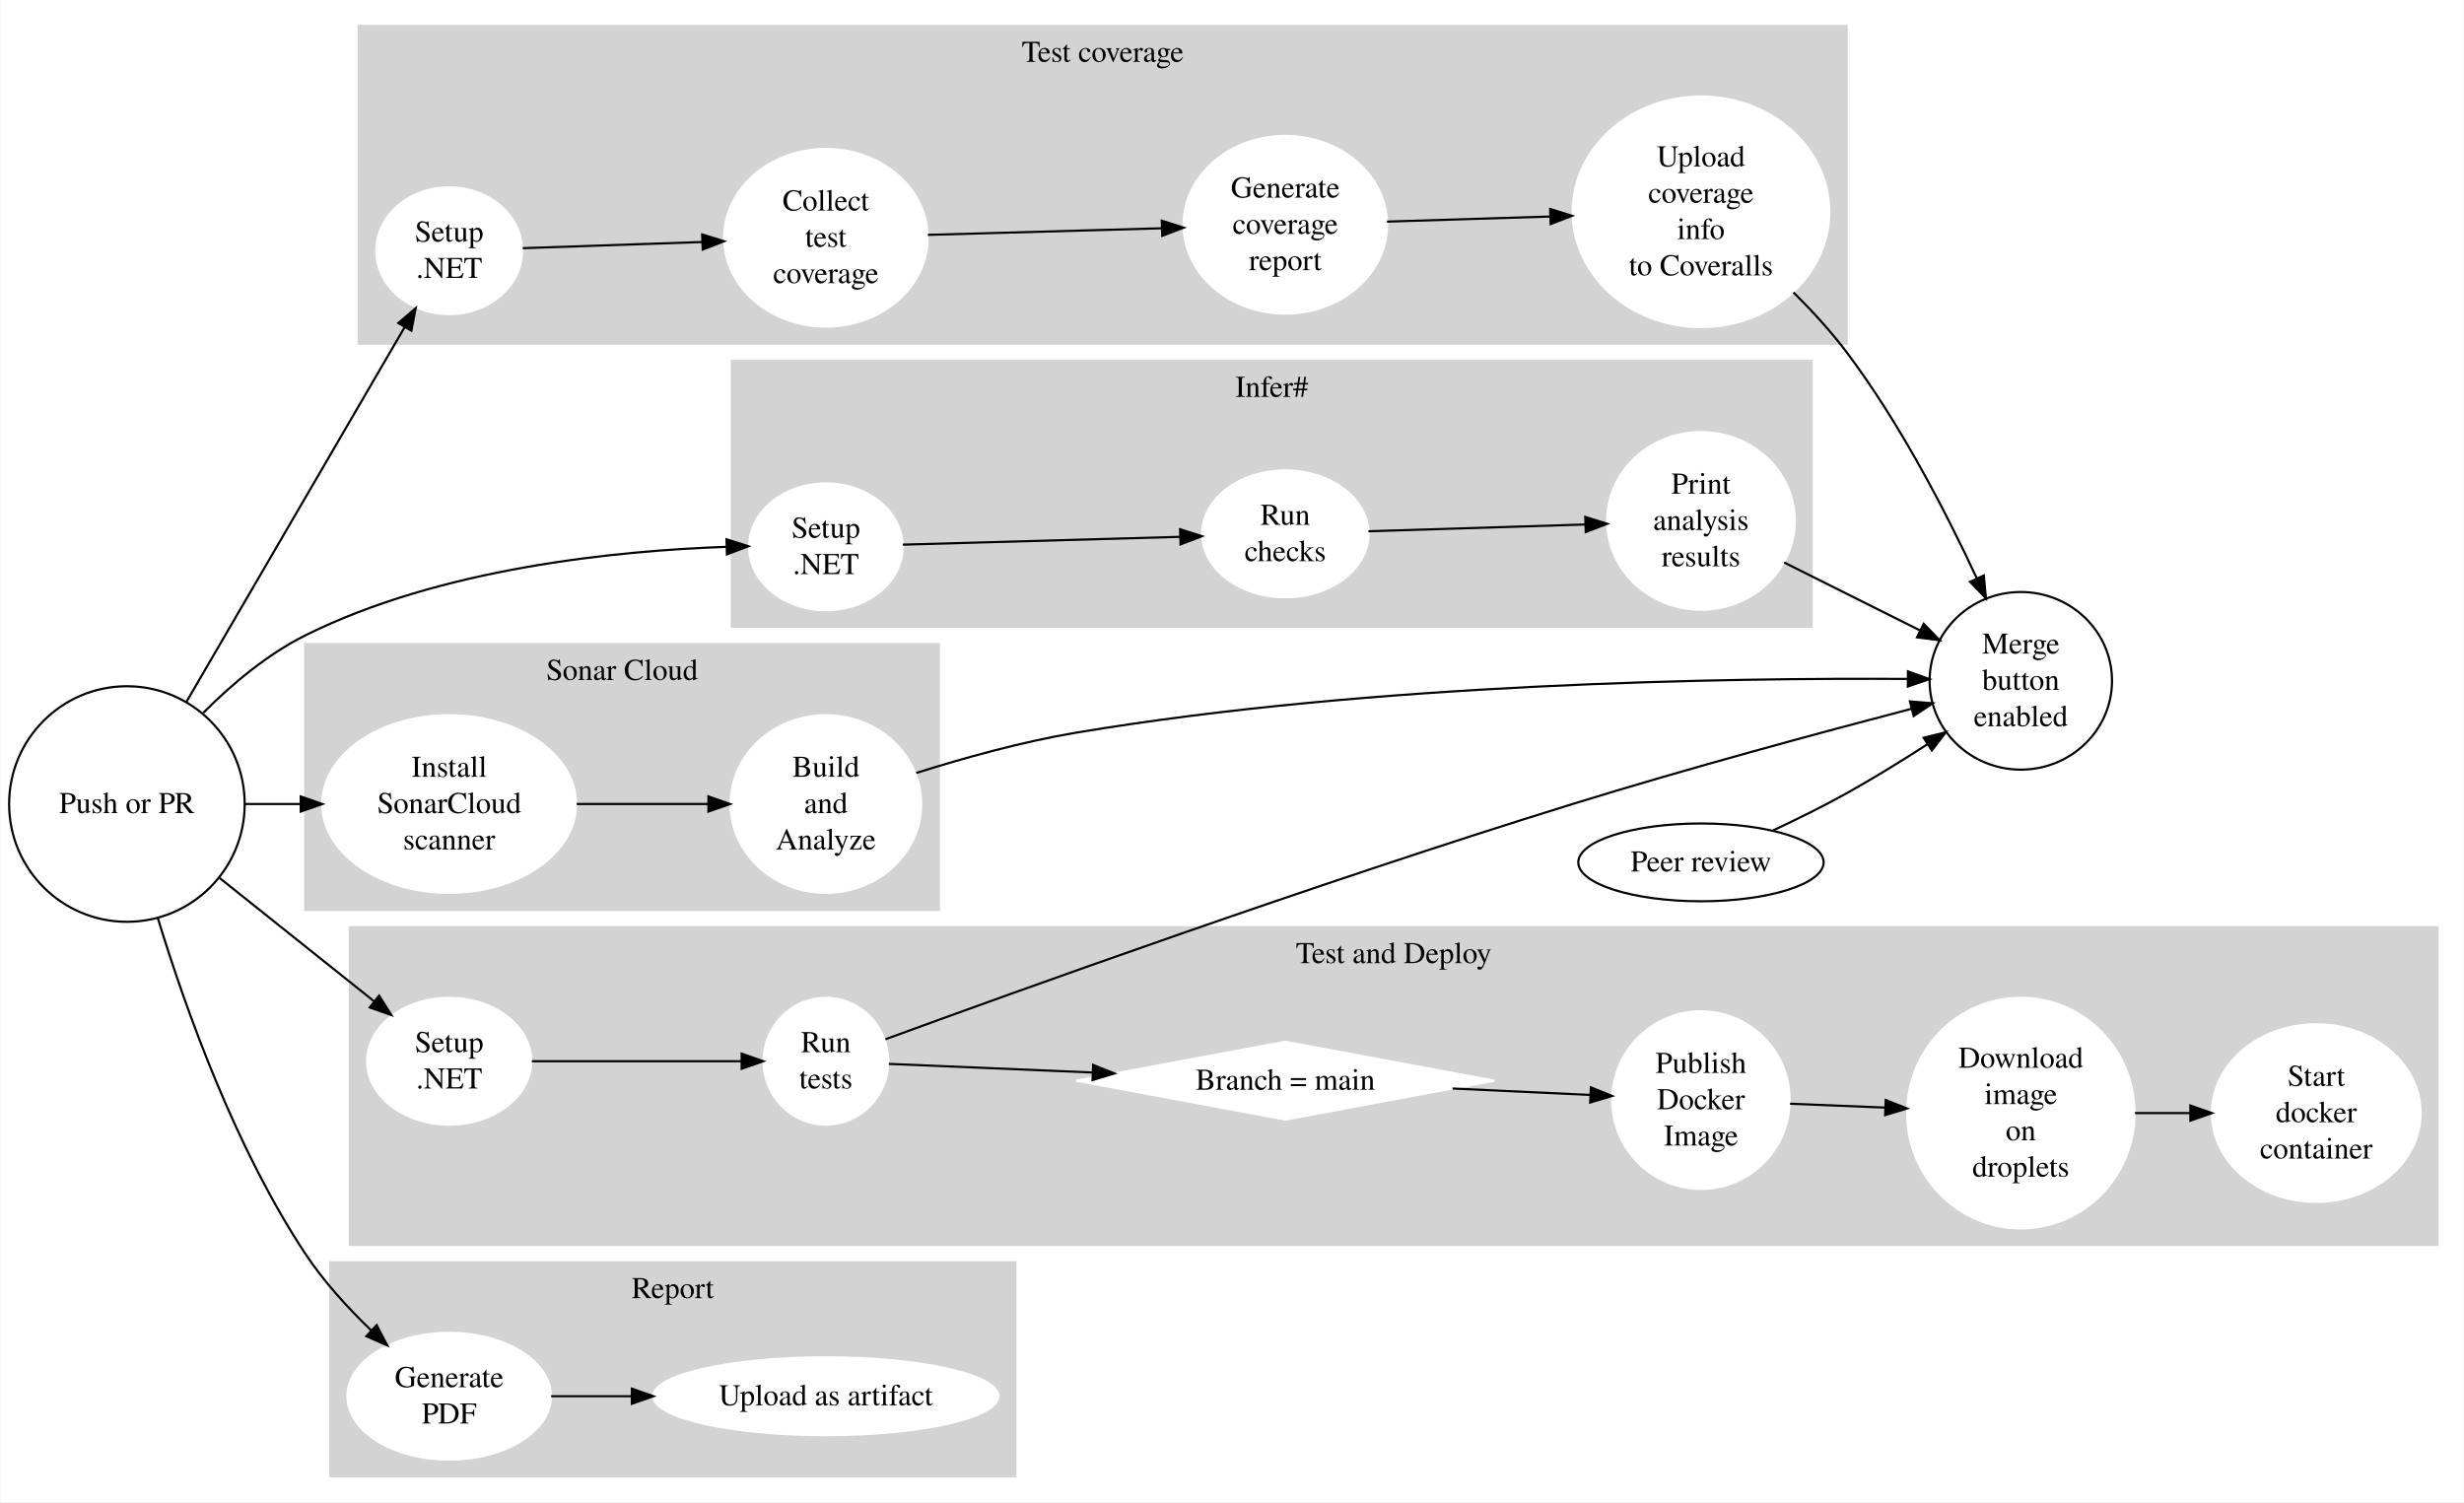
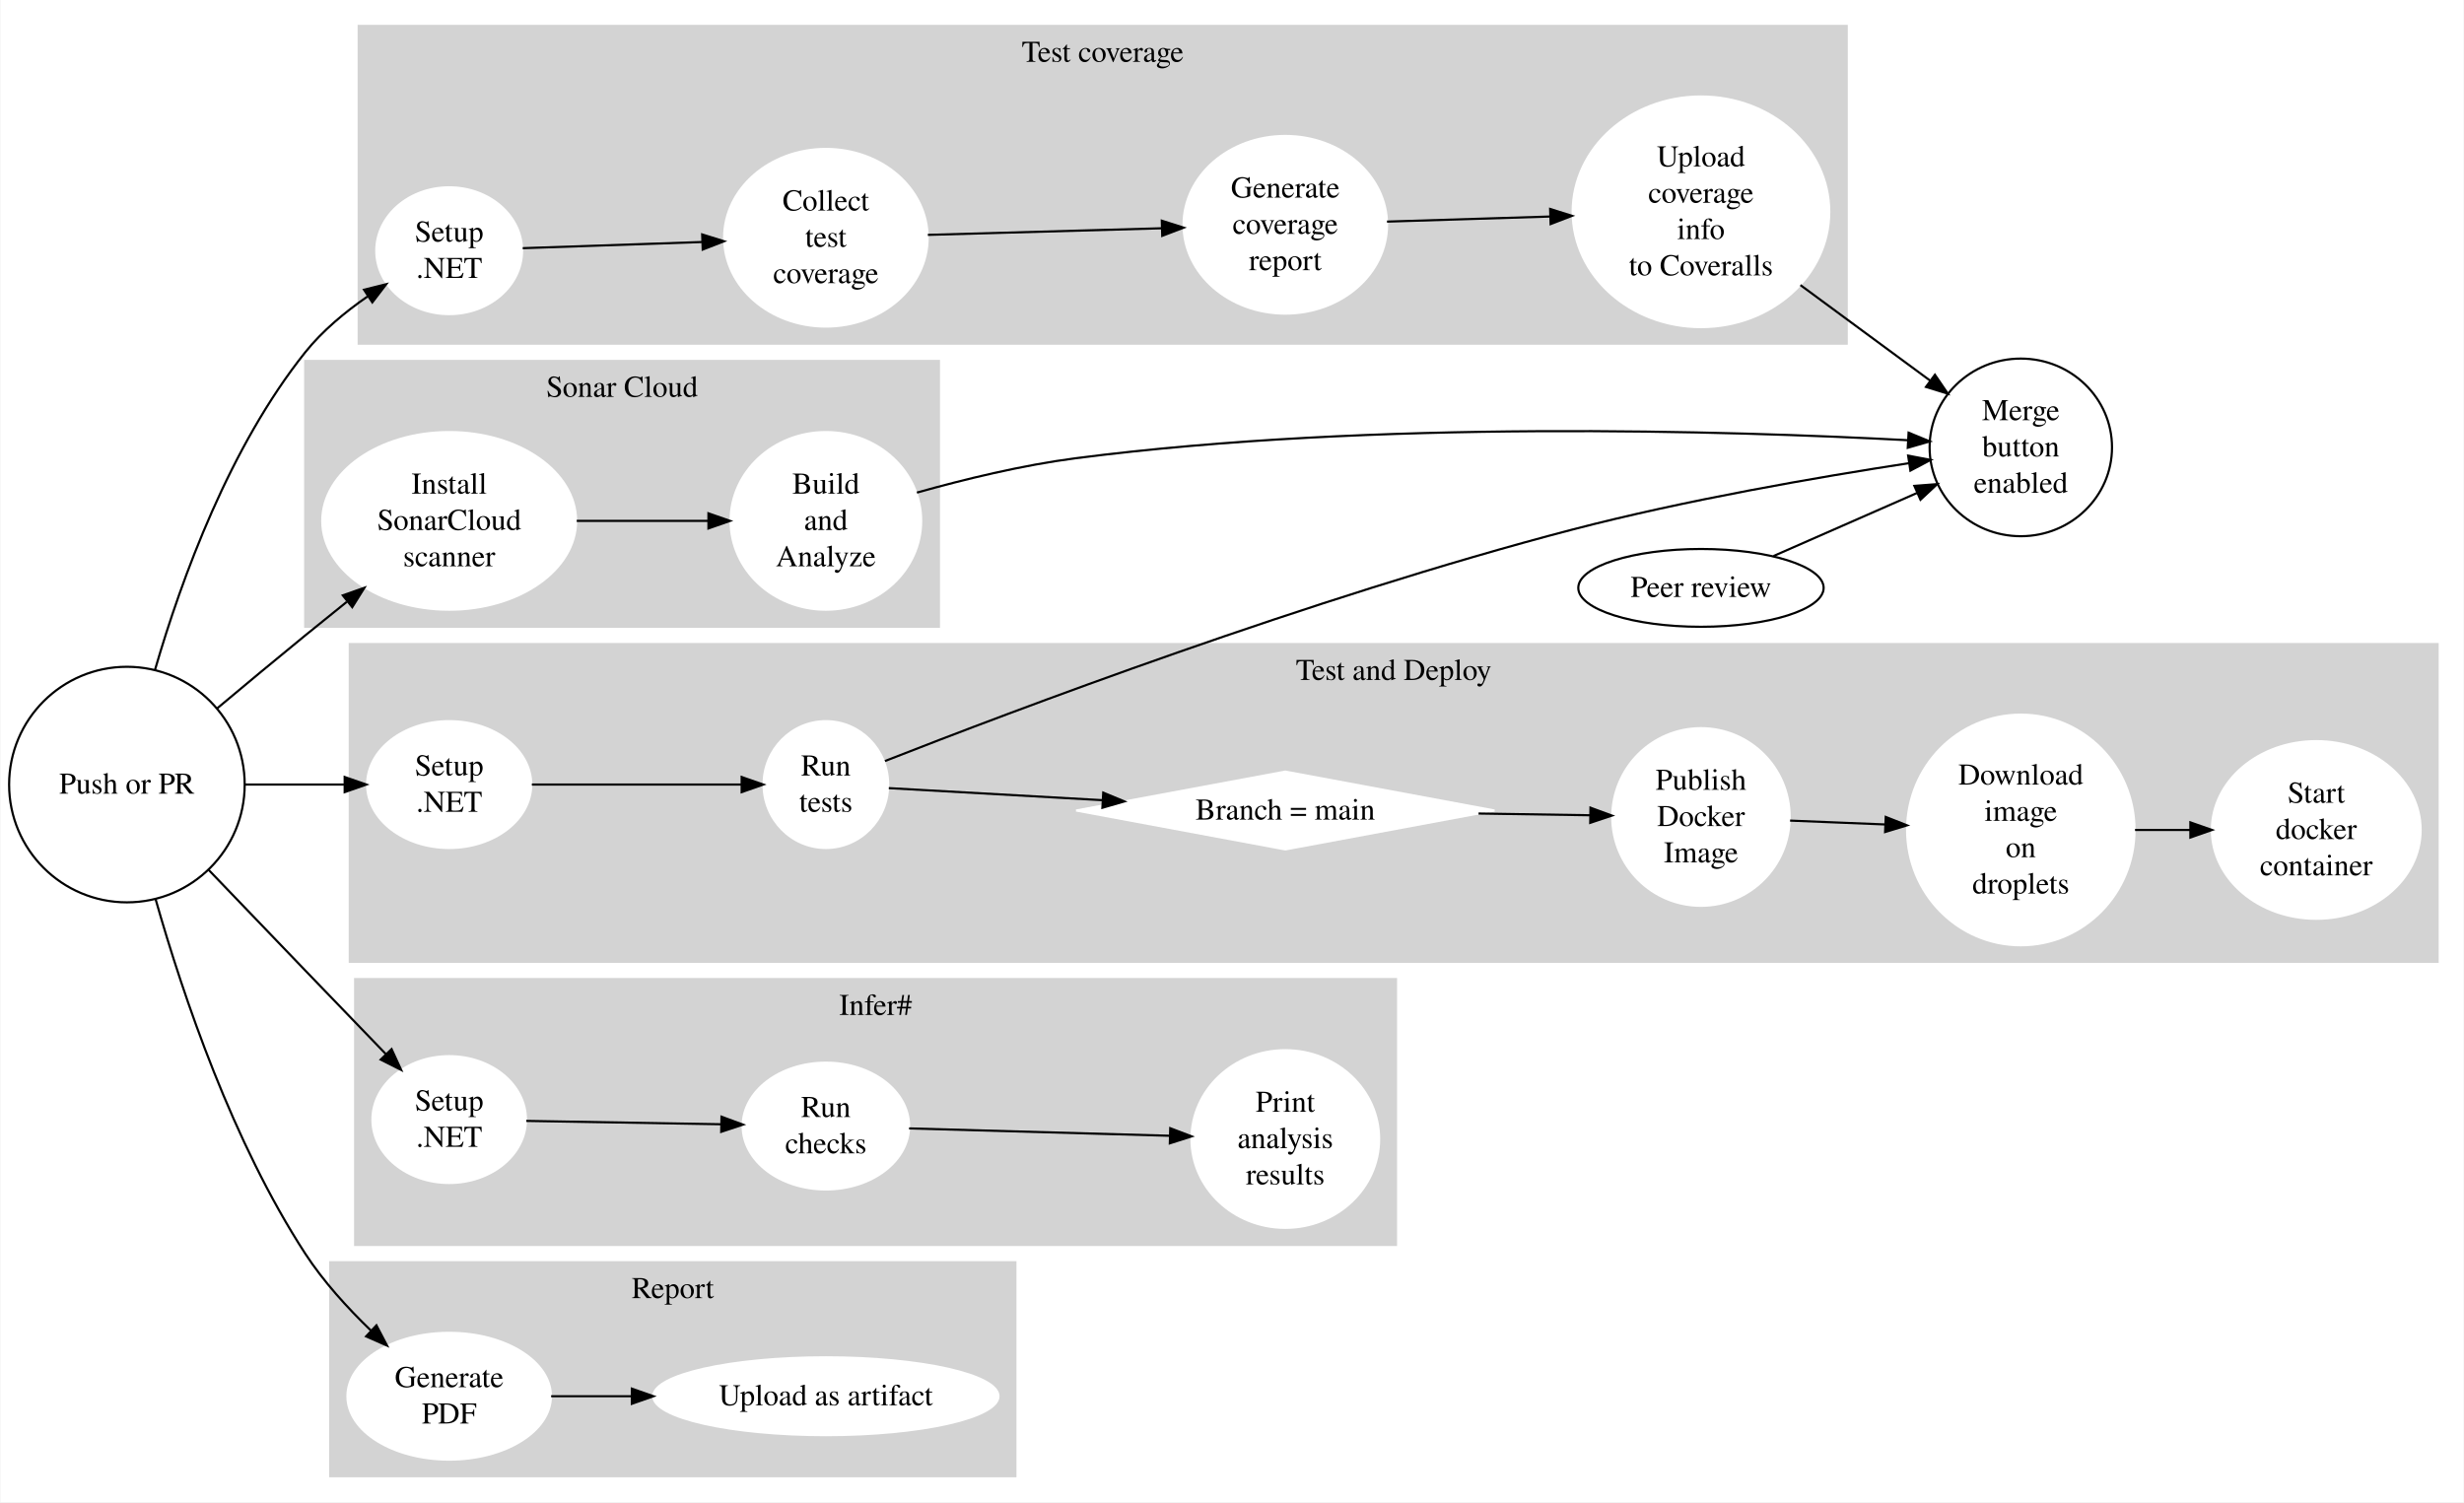
<svg xmlns="http://www.w3.org/2000/svg" width="1140pt" height="695pt" viewBox="0.00 0.00 1139.57 695.00">
  <g id="graph0" class="graph" transform="scale(1 1) rotate(0) translate(4 691)">
    <polygon fill="#ffffff" stroke="transparent" points="-4,4 -4,-691 1135.574,-691 1135.574,4 -4,4" />
    <g id="clust1" class="cluster">
      <polygon fill="#d3d3d3" stroke="#d3d3d3" points="161.742,-532 161.742,-679 850.184,-679 850.184,-532 161.742,-532" />
      <text text-anchor="middle" x="505.963" y="-662.4" font-family="Times,serif" font-size="14.00" fill="#000000">Test coverage</text>
    </g>
    <g id="clust2" class="cluster">
-       <polygon fill="#d3d3d3" stroke="#d3d3d3" points="334.382,-401 334.382,-524 833.961,-524 833.961,-401 334.382,-401" />
-       <text text-anchor="middle" x="584.172" y="-507.4" font-family="Times,serif" font-size="14.00" fill="#000000">Infer#</text>
+       <polygon fill="#d3d3d3" stroke="#d3d3d3" points="160.099,-115 160.099,-238 641.65,-238 641.65,-115 160.099,-115" />
+       <text text-anchor="middle" x="400.874" y="-221.4" font-family="Times,serif" font-size="14.00" fill="#000000">Infer#</text>
    </g>
    <g id="clust3" class="cluster">
-       <polygon fill="#d3d3d3" stroke="#d3d3d3" points="136.995,-270 136.995,-393 430.181,-393 430.181,-270 136.995,-270" />
-       <text text-anchor="middle" x="283.588" y="-376.4" font-family="Times,serif" font-size="14.00" fill="#000000">Sonar Cloud</text>
+       <polygon fill="#d3d3d3" stroke="#d3d3d3" points="136.995,-401 136.995,-524 430.181,-524 430.181,-401 136.995,-401" />
+       <text text-anchor="middle" x="283.588" y="-507.4" font-family="Times,serif" font-size="14.00" fill="#000000">Sonar Cloud</text>
    </g>
    <g id="clust4" class="cluster">
-       <polygon fill="#d3d3d3" stroke="#d3d3d3" points="157.624,-115 157.624,-262 1123.574,-262 1123.574,-115 157.624,-115" />
-       <text text-anchor="middle" x="640.599" y="-245.4" font-family="Times,serif" font-size="14.00" fill="#000000">Test and Deploy</text>
+       <polygon fill="#d3d3d3" stroke="#d3d3d3" points="157.624,-246 157.624,-393 1123.574,-393 1123.574,-246 157.624,-246" />
+       <text text-anchor="middle" x="640.599" y="-376.4" font-family="Times,serif" font-size="14.00" fill="#000000">Test and Deploy</text>
    </g>
    <g id="clust5" class="cluster">
      <polygon fill="#d3d3d3" stroke="#d3d3d3" points="148.57,-8 148.57,-107 465.563,-107 465.563,-8 148.57,-8" />
      <text text-anchor="middle" x="307.066" y="-90.4" font-family="Times,serif" font-size="14.00" fill="#000000">Report</text>
    </g>
    <g id="node1" class="node">
      <ellipse fill="#ffffff" stroke="#ffffff" cx="203.604" cy="-575" rx="33.724" ry="29.331" />
      <text text-anchor="middle" x="203.604" y="-579.2" font-family="Times,serif" font-size="14.00" fill="#000000">Setup</text>
      <text text-anchor="middle" x="203.604" y="-562.4" font-family="Times,serif" font-size="14.00" fill="#000000">.NET</text>
    </g>
    <g id="node2" class="node">
      <ellipse fill="#ffffff" stroke="#ffffff" cx="377.887" cy="-581" rx="47.072" ry="41.091" />
      <text text-anchor="middle" x="377.887" y="-593.6" font-family="Times,serif" font-size="14.00" fill="#000000">Collect</text>
      <text text-anchor="middle" x="377.887" y="-576.8" font-family="Times,serif" font-size="14.00" fill="#000000">test</text>
      <text text-anchor="middle" x="377.887" y="-560" font-family="Times,serif" font-size="14.00" fill="#000000">coverage</text>
    </g>
    <g id="edge1" class="edge">
      <path fill="none" stroke="#000000" d="M237.621,-576.171C261.162,-576.981 293.068,-578.08 320.502,-579.024" />
      <polygon fill="#000000" stroke="#000000" points="320.656,-582.532 330.77,-579.378 320.897,-575.536 320.656,-582.532" />
    </g>
    <g id="node3" class="node">
      <ellipse fill="#ffffff" stroke="#ffffff" cx="590.446" cy="-587" rx="47.072" ry="41.091" />
      <text text-anchor="middle" x="590.446" y="-599.6" font-family="Times,serif" font-size="14.00" fill="#000000">Generate</text>
      <text text-anchor="middle" x="590.446" y="-582.8" font-family="Times,serif" font-size="14.00" fill="#000000">coverage</text>
      <text text-anchor="middle" x="590.446" y="-566" font-family="Times,serif" font-size="14.00" fill="#000000">report</text>
    </g>
    <g id="edge2" class="edge">
      <path fill="none" stroke="#000000" d="M425.061,-582.332C456.983,-583.233 499.337,-584.428 533.192,-585.384" />
      <polygon fill="#000000" stroke="#000000" points="533.309,-588.889 543.404,-585.672 533.507,-581.891 533.309,-588.889" />
    </g>
    <g id="node4" class="node">
      <ellipse fill="#ffffff" stroke="#ffffff" cx="782.757" cy="-593" rx="59.355" ry="53.349" />
      <text text-anchor="middle" x="782.757" y="-614" font-family="Times,serif" font-size="14.00" fill="#000000">Upload</text>
      <text text-anchor="middle" x="782.757" y="-597.2" font-family="Times,serif" font-size="14.00" fill="#000000">coverage</text>
      <text text-anchor="middle" x="782.757" y="-580.4" font-family="Times,serif" font-size="14.00" fill="#000000">info</text>
      <text text-anchor="middle" x="782.757" y="-563.6" font-family="Times,serif" font-size="14.00" fill="#000000">to Coveralls</text>
    </g>
    <g id="edge3" class="edge">
      <path fill="none" stroke="#000000" d="M637.49,-588.468C660.164,-589.175 687.818,-590.038 712.89,-590.82" />
      <polygon fill="#000000" stroke="#000000" points="712.981,-594.325 723.086,-591.138 713.2,-587.328 712.981,-594.325" />
    </g>
    <g id="node18" class="node">
-       <ellipse fill="none" stroke="#000000" cx="930.735" cy="-376" rx="42.195" ry="41.091" />
-       <text text-anchor="middle" x="930.735" y="-388.6" font-family="Times,serif" font-size="14.00" fill="#000000">Merge</text>
-       <text text-anchor="middle" x="930.735" y="-371.8" font-family="Times,serif" font-size="14.00" fill="#000000">button</text>
-       <text text-anchor="middle" x="930.735" y="-355" font-family="Times,serif" font-size="14.00" fill="#000000">enabled</text>
+       <ellipse fill="none" stroke="#000000" cx="930.735" cy="-484" rx="42.195" ry="41.091" />
+       <text text-anchor="middle" x="930.735" y="-496.6" font-family="Times,serif" font-size="14.00" fill="#000000">Merge</text>
+       <text text-anchor="middle" x="930.735" y="-479.8" font-family="Times,serif" font-size="14.00" fill="#000000">button</text>
+       <text text-anchor="middle" x="930.735" y="-463" font-family="Times,serif" font-size="14.00" fill="#000000">enabled</text>
    </g>
    <g id="edge14" class="edge">
-       <path fill="none" stroke="#000000" d="M825.563,-555.727C834.257,-547.097 842.945,-537.611 850.184,-528 874.608,-495.571 895.807,-454.723 910.318,-423.541" />
-       <polygon fill="#000000" stroke="#000000" points="913.617,-424.743 914.603,-414.194 907.254,-421.825 913.617,-424.743" />
+       <path fill="none" stroke="#000000" d="M828.767,-559.109C847.982,-544.955 870.15,-528.626 888.899,-514.816" />
+       <polygon fill="#000000" stroke="#000000" points="891.001,-517.615 896.977,-508.866 886.85,-511.979 891.001,-517.615" />
    </g>
    <g id="node5" class="node">
-       <ellipse fill="#ffffff" stroke="#ffffff" cx="377.887" cy="-438" rx="35.51" ry="29.331" />
-       <text text-anchor="middle" x="377.887" y="-442.2" font-family="Times,serif" font-size="14.00" fill="#000000">Setup</text>
-       <text text-anchor="middle" x="377.887" y="-425.4" font-family="Times,serif" font-size="14.00" fill="#000000">.NET </text>
+       <ellipse fill="#ffffff" stroke="#ffffff" cx="203.604" cy="-173" rx="35.51" ry="29.331" />
+       <text text-anchor="middle" x="203.604" y="-177.2" font-family="Times,serif" font-size="14.00" fill="#000000">Setup</text>
+       <text text-anchor="middle" x="203.604" y="-160.4" font-family="Times,serif" font-size="14.00" fill="#000000">.NET </text>
    </g>
    <g id="node6" class="node">
-       <ellipse fill="#ffffff" stroke="#ffffff" cx="590.446" cy="-444" rx="38.494" ry="29.331" />
-       <text text-anchor="middle" x="590.446" y="-448.2" font-family="Times,serif" font-size="14.00" fill="#000000">Run</text>
-       <text text-anchor="middle" x="590.446" y="-431.4" font-family="Times,serif" font-size="14.00" fill="#000000">checks</text>
+       <ellipse fill="#ffffff" stroke="#ffffff" cx="377.887" cy="-170" rx="38.494" ry="29.331" />
+       <text text-anchor="middle" x="377.887" y="-174.2" font-family="Times,serif" font-size="14.00" fill="#000000">Run</text>
+       <text text-anchor="middle" x="377.887" y="-157.4" font-family="Times,serif" font-size="14.00" fill="#000000">checks</text>
    </g>
    <g id="edge4" class="edge">
-       <path fill="none" stroke="#000000" d="M413.465,-439.004C448.615,-439.997 502.65,-441.522 541.767,-442.626" />
-       <polygon fill="#000000" stroke="#000000" points="541.778,-446.127 551.872,-442.911 541.975,-439.13 541.778,-446.127" />
+       <path fill="none" stroke="#000000" d="M239.293,-172.386C265.281,-171.938 300.78,-171.327 329.345,-170.836" />
+       <polygon fill="#000000" stroke="#000000" points="329.587,-174.332 339.525,-170.66 329.466,-167.333 329.587,-174.332" />
    </g>
    <g id="node7" class="node">
-       <ellipse fill="#ffffff" stroke="#ffffff" cx="782.757" cy="-450" rx="43.409" ry="41.091" />
-       <text text-anchor="middle" x="782.757" y="-462.6" font-family="Times,serif" font-size="14.00" fill="#000000">Print</text>
-       <text text-anchor="middle" x="782.757" y="-445.8" font-family="Times,serif" font-size="14.00" fill="#000000">analysis</text>
-       <text text-anchor="middle" x="782.757" y="-429" font-family="Times,serif" font-size="14.00" fill="#000000">results</text>
+       <ellipse fill="#ffffff" stroke="#ffffff" cx="590.446" cy="-164" rx="43.409" ry="41.091" />
+       <text text-anchor="middle" x="590.446" y="-176.6" font-family="Times,serif" font-size="14.00" fill="#000000">Print</text>
+       <text text-anchor="middle" x="590.446" y="-159.8" font-family="Times,serif" font-size="14.00" fill="#000000">analysis</text>
+       <text text-anchor="middle" x="590.446" y="-143" font-family="Times,serif" font-size="14.00" fill="#000000">results</text>
    </g>
    <g id="edge5" class="edge">
-       <path fill="none" stroke="#000000" d="M628.901,-445.2C657.683,-446.098 697.41,-447.337 729.286,-448.332" />
-       <polygon fill="#000000" stroke="#000000" points="729.231,-451.832 739.335,-448.645 729.449,-444.835 729.231,-451.832" />
+       <path fill="none" stroke="#000000" d="M416.38,-168.913C450.061,-167.963 499.332,-166.572 536.863,-165.512" />
+       <polygon fill="#000000" stroke="#000000" points="537.218,-169.004 547.115,-165.223 537.02,-162.007 537.218,-169.004" />
+     </g>
+     <g id="node8" class="node">
+       <ellipse fill="#ffffff" stroke="#ffffff" cx="203.604" cy="-450" rx="58.717" ry="41.091" />
+       <text text-anchor="middle" x="203.604" y="-462.6" font-family="Times,serif" font-size="14.00" fill="#000000">Install</text>
+       <text text-anchor="middle" x="203.604" y="-445.8" font-family="Times,serif" font-size="14.00" fill="#000000">SonarCloud</text>
+       <text text-anchor="middle" x="203.604" y="-429" font-family="Times,serif" font-size="14.00" fill="#000000">scanner</text>
+     </g>
+     <g id="node9" class="node">
+       <ellipse fill="#ffffff" stroke="#ffffff" cx="377.887" cy="-450" rx="44.089" ry="41.091" />
+       <text text-anchor="middle" x="377.887" y="-462.6" font-family="Times,serif" font-size="14.00" fill="#000000">Build</text>
+       <text text-anchor="middle" x="377.887" y="-445.8" font-family="Times,serif" font-size="14.00" fill="#000000">and</text>
+       <text text-anchor="middle" x="377.887" y="-429" font-family="Times,serif" font-size="14.00" fill="#000000">Analyze</text>
+     </g>
+     <g id="edge6" class="edge">
+       <path fill="none" stroke="#000000" d="M262.608,-450C282.28,-450 304.094,-450 323.406,-450" />
+       <polygon fill="#000000" stroke="#000000" points="323.549,-453.5 333.549,-450 323.549,-446.5 323.549,-453.5" />
    </g>
    <g id="edge15" class="edge">
-       <path fill="none" stroke="#000000" d="M821.25,-430.75C840.484,-421.132 863.912,-409.417 884.153,-399.295" />
-       <polygon fill="#000000" stroke="#000000" points="885.823,-402.373 893.202,-394.769 882.692,-396.112 885.823,-402.373" />
-     </g>
-     <g id="node8" class="node">
-       <ellipse fill="#ffffff" stroke="#ffffff" cx="203.604" cy="-319" rx="58.717" ry="41.091" />
-       <text text-anchor="middle" x="203.604" y="-331.6" font-family="Times,serif" font-size="14.00" fill="#000000">Install</text>
-       <text text-anchor="middle" x="203.604" y="-314.8" font-family="Times,serif" font-size="14.00" fill="#000000">SonarCloud</text>
-       <text text-anchor="middle" x="203.604" y="-298" font-family="Times,serif" font-size="14.00" fill="#000000">scanner</text>
-     </g>
-     <g id="node9" class="node">
-       <ellipse fill="#ffffff" stroke="#ffffff" cx="377.887" cy="-319" rx="44.089" ry="41.091" />
-       <text text-anchor="middle" x="377.887" y="-331.6" font-family="Times,serif" font-size="14.00" fill="#000000">Build</text>
-       <text text-anchor="middle" x="377.887" y="-314.8" font-family="Times,serif" font-size="14.00" fill="#000000">and</text>
-       <text text-anchor="middle" x="377.887" y="-298" font-family="Times,serif" font-size="14.00" fill="#000000">Analyze</text>
-     </g>
-     <g id="edge6" class="edge">
-       <path fill="none" stroke="#000000" d="M262.608,-319C282.28,-319 304.094,-319 323.406,-319" />
-       <polygon fill="#000000" stroke="#000000" points="323.549,-322.5 333.549,-319 323.549,-315.5 323.549,-322.5" />
-     </g>
-     <g id="edge16" class="edge">
-       <path fill="none" stroke="#000000" d="M419.674,-333.361C441.437,-340.214 468.642,-347.815 493.563,-352 631.048,-375.087 795.924,-377.412 878.377,-376.874" />
-       <polygon fill="#000000" stroke="#000000" points="878.524,-380.373 888.495,-376.791 878.467,-373.373 878.524,-380.373" />
+       <path fill="none" stroke="#000000" d="M420.007,-463.085C441.741,-469.189 468.82,-475.802 493.563,-479 631.625,-496.845 796.251,-491.687 878.516,-487.327" />
+       <polygon fill="#000000" stroke="#000000" points="878.817,-490.815 888.61,-486.773 878.434,-483.826 878.817,-490.815" />
    </g>
    <g id="node10" class="node">
-       <ellipse fill="#ffffff" stroke="#ffffff" cx="203.604" cy="-200" rx="37.96" ry="29.331" />
-       <text text-anchor="middle" x="203.604" y="-204.2" font-family="Times,serif" font-size="14.00" fill="#000000">Setup</text>
-       <text text-anchor="middle" x="203.604" y="-187.4" font-family="Times,serif" font-size="14.00" fill="#000000">.NET  </text>
+       <ellipse fill="#ffffff" stroke="#ffffff" cx="203.604" cy="-328" rx="37.96" ry="29.331" />
+       <text text-anchor="middle" x="203.604" y="-332.2" font-family="Times,serif" font-size="14.00" fill="#000000">Setup</text>
+       <text text-anchor="middle" x="203.604" y="-315.4" font-family="Times,serif" font-size="14.00" fill="#000000">.NET  </text>
    </g>
    <g id="node11" class="node">
-       <ellipse fill="#ffffff" stroke="#ffffff" cx="377.887" cy="-200" rx="28.82" ry="29.331" />
-       <text text-anchor="middle" x="377.887" y="-204.2" font-family="Times,serif" font-size="14.00" fill="#000000">Run</text>
-       <text text-anchor="middle" x="377.887" y="-187.4" font-family="Times,serif" font-size="14.00" fill="#000000">tests</text>
+       <ellipse fill="#ffffff" stroke="#ffffff" cx="377.887" cy="-328" rx="28.82" ry="29.331" />
+       <text text-anchor="middle" x="377.887" y="-332.2" font-family="Times,serif" font-size="14.00" fill="#000000">Run</text>
+       <text text-anchor="middle" x="377.887" y="-315.4" font-family="Times,serif" font-size="14.00" fill="#000000">tests</text>
    </g>
    <g id="edge7" class="edge">
-       <path fill="none" stroke="#000000" d="M241.851,-200C270.587,-200 309.811,-200 338.759,-200" />
-       <polygon fill="#000000" stroke="#000000" points="338.92,-203.5 348.92,-200 338.92,-196.5 338.92,-203.5" />
+       <path fill="none" stroke="#000000" d="M241.851,-328C270.587,-328 309.811,-328 338.759,-328" />
+       <polygon fill="#000000" stroke="#000000" points="338.92,-331.5 348.92,-328 338.92,-324.5 338.92,-331.5" />
    </g>
    <g id="node12" class="node">
-       <polygon fill="#ffffff" stroke="#ffffff" points="590.446,-209 493.679,-191 590.446,-173 687.213,-191 590.446,-209" />
-       <text text-anchor="middle" x="590.446" y="-186.8" font-family="Times,serif" font-size="14.00" fill="#000000">Branch = main</text>
+       <polygon fill="#ffffff" stroke="#ffffff" points="590.446,-334 493.679,-316 590.446,-298 687.213,-316 590.446,-334" />
+       <text text-anchor="middle" x="590.446" y="-311.8" font-family="Times,serif" font-size="14.00" fill="#000000">Branch = main</text>
    </g>
    <g id="edge8" class="edge">
-       <path fill="none" stroke="#000000" d="M406.997,-198.768C431.315,-197.738 467.327,-196.213 501.02,-194.786" />
-       <polygon fill="#000000" stroke="#000000" points="501.544,-198.268 511.387,-194.347 501.248,-191.274 501.544,-198.268" />
+       <path fill="none" stroke="#000000" d="M406.997,-326.357C432.454,-324.919 470.728,-322.759 505.741,-320.782" />
+       <polygon fill="#000000" stroke="#000000" points="506.212,-324.261 515.998,-320.203 505.817,-317.272 506.212,-324.261" />
    </g>
    <g id="edge13" class="edge">
-       <path fill="none" stroke="#000000" d="M405.452,-210.165C463.74,-231.51 603.95,-282.075 723.329,-319 776.504,-335.447 838.067,-352.065 880.226,-363.079" />
-       <polygon fill="#000000" stroke="#000000" points="879.417,-366.485 889.977,-365.617 881.181,-359.711 879.417,-366.485" />
+       <path fill="none" stroke="#000000" d="M405.225,-338.892C463.082,-361.597 602.524,-414.485 723.329,-446 775.687,-459.659 836.728,-470.213 878.97,-476.694" />
+       <polygon fill="#000000" stroke="#000000" points="878.609,-480.18 889.02,-478.214 879.656,-473.258 878.609,-480.18" />
    </g>
    <g id="node13" class="node">
-       <ellipse fill="#ffffff" stroke="#ffffff" cx="782.757" cy="-182" rx="41.036" ry="41.091" />
-       <text text-anchor="middle" x="782.757" y="-194.6" font-family="Times,serif" font-size="14.00" fill="#000000">Publish</text>
-       <text text-anchor="middle" x="782.757" y="-177.8" font-family="Times,serif" font-size="14.00" fill="#000000">Docker</text>
-       <text text-anchor="middle" x="782.757" y="-161" font-family="Times,serif" font-size="14.00" fill="#000000">Image</text>
+       <ellipse fill="#ffffff" stroke="#ffffff" cx="782.757" cy="-313" rx="41.036" ry="41.091" />
+       <text text-anchor="middle" x="782.757" y="-325.6" font-family="Times,serif" font-size="14.00" fill="#000000">Publish</text>
+       <text text-anchor="middle" x="782.757" y="-308.8" font-family="Times,serif" font-size="14.00" fill="#000000">Docker</text>
+       <text text-anchor="middle" x="782.757" y="-292" font-family="Times,serif" font-size="14.00" fill="#000000">Image</text>
    </g>
    <g id="edge9" class="edge">
-       <path fill="none" stroke="#000000" d="M667.835,-187.378C689.245,-186.376 711.946,-185.314 731.468,-184.4" />
-       <polygon fill="#000000" stroke="#000000" points="731.833,-187.887 741.659,-183.923 731.506,-180.895 731.833,-187.887" />
+       <path fill="none" stroke="#000000" d="M679.845,-314.605C697.547,-314.329 715.556,-314.048 731.455,-313.8" />
+       <polygon fill="#000000" stroke="#000000" points="731.631,-317.298 741.575,-313.642 731.522,-310.299 731.631,-317.298" />
    </g>
    <g id="node14" class="node">
-       <ellipse fill="#ffffff" stroke="#ffffff" cx="930.735" cy="-176" rx="52.602" ry="53.349" />
-       <text text-anchor="middle" x="930.735" y="-197" font-family="Times,serif" font-size="14.00" fill="#000000">Download</text>
-       <text text-anchor="middle" x="930.735" y="-180.2" font-family="Times,serif" font-size="14.00" fill="#000000">image</text>
-       <text text-anchor="middle" x="930.735" y="-163.4" font-family="Times,serif" font-size="14.00" fill="#000000">on</text>
-       <text text-anchor="middle" x="930.735" y="-146.6" font-family="Times,serif" font-size="14.00" fill="#000000">droplets</text>
+       <ellipse fill="#ffffff" stroke="#ffffff" cx="930.735" cy="-307" rx="52.602" ry="53.349" />
+       <text text-anchor="middle" x="930.735" y="-328" font-family="Times,serif" font-size="14.00" fill="#000000">Download</text>
+       <text text-anchor="middle" x="930.735" y="-311.2" font-family="Times,serif" font-size="14.00" fill="#000000">image</text>
+       <text text-anchor="middle" x="930.735" y="-294.4" font-family="Times,serif" font-size="14.00" fill="#000000">on</text>
+       <text text-anchor="middle" x="930.735" y="-277.6" font-family="Times,serif" font-size="14.00" fill="#000000">droplets</text>
    </g>
    <g id="edge10" class="edge">
-       <path fill="none" stroke="#000000" d="M823.977,-180.329C837.596,-179.776 853.071,-179.149 867.93,-178.547" />
-       <polygon fill="#000000" stroke="#000000" points="868.238,-182.037 878.088,-178.135 867.954,-175.043 868.238,-182.037" />
+       <path fill="none" stroke="#000000" d="M823.977,-311.329C837.596,-310.776 853.071,-310.149 867.93,-309.546" />
+       <polygon fill="#000000" stroke="#000000" points="868.238,-313.037 878.088,-309.135 867.954,-306.043 868.238,-313.037" />
    </g>
    <g id="node15" class="node">
-       <ellipse fill="#ffffff" stroke="#ffffff" cx="1067.43" cy="-176" rx="48.288" ry="41.091" />
-       <text text-anchor="middle" x="1067.43" y="-188.6" font-family="Times,serif" font-size="14.00" fill="#000000">Start</text>
-       <text text-anchor="middle" x="1067.43" y="-171.8" font-family="Times,serif" font-size="14.00" fill="#000000">docker</text>
-       <text text-anchor="middle" x="1067.43" y="-155" font-family="Times,serif" font-size="14.00" fill="#000000">container</text>
+       <ellipse fill="#ffffff" stroke="#ffffff" cx="1067.43" cy="-307" rx="48.288" ry="41.091" />
+       <text text-anchor="middle" x="1067.43" y="-319.6" font-family="Times,serif" font-size="14.00" fill="#000000">Start</text>
+       <text text-anchor="middle" x="1067.43" y="-302.8" font-family="Times,serif" font-size="14.00" fill="#000000">docker</text>
+       <text text-anchor="middle" x="1067.43" y="-286" font-family="Times,serif" font-size="14.00" fill="#000000">container</text>
    </g>
    <g id="edge11" class="edge">
-       <path fill="none" stroke="#000000" d="M983.585,-176C991.917,-176 1000.574,-176 1009.023,-176" />
-       <polygon fill="#000000" stroke="#000000" points="1009.191,-179.5 1019.191,-176 1009.191,-172.5 1009.191,-179.5" />
+       <path fill="none" stroke="#000000" d="M983.585,-307C991.917,-307 1000.574,-307 1009.023,-307" />
+       <polygon fill="#000000" stroke="#000000" points="1009.191,-310.5 1019.191,-307 1009.191,-303.5 1009.191,-310.5" />
    </g>
    <g id="node16" class="node">
      <ellipse fill="#ffffff" stroke="#ffffff" cx="203.604" cy="-45" rx="47.068" ry="29.331" />
      <text text-anchor="middle" x="203.604" y="-49.2" font-family="Times,serif" font-size="14.00" fill="#000000">Generate</text>
      <text text-anchor="middle" x="203.604" y="-32.4" font-family="Times,serif" font-size="14.00" fill="#000000">PDF</text>
    </g>
    <g id="node17" class="node">
      <ellipse fill="#ffffff" stroke="#ffffff" cx="377.887" cy="-45" rx="79.851" ry="18" />
      <text text-anchor="middle" x="377.887" y="-40.8" font-family="Times,serif" font-size="14.00" fill="#000000">Upload as artifact</text>
    </g>
    <g id="edge12" class="edge">
      <path fill="none" stroke="#000000" d="M250.767,-45C262.301,-45 275.029,-45 287.84,-45" />
      <polygon fill="#000000" stroke="#000000" points="288.111,-48.5 298.111,-45 288.111,-41.5 288.111,-48.5" />
    </g>
    <g id="node19" class="node">
-       <ellipse fill="none" stroke="#000000" cx="782.757" cy="-292" rx="56.758" ry="18" />
-       <text text-anchor="middle" x="782.757" y="-287.8" font-family="Times,serif" font-size="14.00" fill="#000000">Peer review</text>
+       <ellipse fill="none" stroke="#000000" cx="782.757" cy="-419" rx="56.758" ry="18" />
+       <text text-anchor="middle" x="782.757" y="-414.8" font-family="Times,serif" font-size="14.00" fill="#000000">Peer review</text>
+     </g>
+     <g id="edge16" class="edge">
+       <path fill="none" stroke="#000000" d="M816.335,-433.75C835.945,-442.363 861.019,-453.377 882.691,-462.897" />
+       <polygon fill="#000000" stroke="#000000" points="881.497,-466.195 892.061,-467.012 884.313,-459.786 881.497,-466.195" />
+     </g>
+     <g id="node20" class="node">
+       <ellipse fill="none" stroke="#000000" cx="54.498" cy="-328" rx="54.495" ry="54.495" />
+       <text text-anchor="middle" x="54.498" y="-323.8" font-family="Times,serif" font-size="14.00" fill="#000000">Push or PR</text>
+     </g>
+     <g id="edge18" class="edge">
+       <path fill="none" stroke="#000000" d="M67.512,-381.124C80.008,-424.094 102.194,-484.412 136.995,-528 144.929,-537.937 155.498,-546.688 165.875,-553.861" />
+       <polygon fill="#000000" stroke="#000000" points="164.203,-556.951 174.485,-559.508 168.042,-551.097 164.203,-556.951" />
+     </g>
+     <g id="edge19" class="edge">
+       <path fill="none" stroke="#000000" d="M92.256,-288.587C106.293,-273.948 122.362,-257.206 136.995,-242 149.233,-229.283 162.756,-215.267 174.402,-203.209" />
+       <polygon fill="#000000" stroke="#000000" points="176.952,-205.607 181.383,-195.982 171.918,-200.743 176.952,-205.607" />
+     </g>
+     <g id="edge20" class="edge">
+       <path fill="none" stroke="#000000" d="M96.302,-363.301C109.287,-374.175 123.685,-386.141 136.995,-397 143.195,-402.058 149.751,-407.347 156.236,-412.543" />
+       <polygon fill="#000000" stroke="#000000" points="154.383,-415.542 164.38,-419.051 158.753,-410.074 154.383,-415.542" />
+     </g>
+     <g id="edge21" class="edge">
+       <path fill="none" stroke="#000000" d="M109.172,-328C124.154,-328 140.291,-328 154.913,-328" />
+       <polygon fill="#000000" stroke="#000000" points="155.254,-331.5 165.254,-328 155.254,-324.5 155.254,-331.5" />
    </g>
    <g id="edge17" class="edge">
-       <path fill="none" stroke="#000000" d="M816.114,-306.782C827.118,-311.934 839.317,-317.947 850.184,-324 862.588,-330.909 875.668,-338.986 887.598,-346.687" />
-       <polygon fill="#000000" stroke="#000000" points="885.767,-349.672 896.055,-352.205 889.593,-343.809 885.767,-349.672" />
-     </g>
-     <g id="node20" class="node">
-       <ellipse fill="none" stroke="#000000" cx="54.498" cy="-319" rx="54.495" ry="54.495" />
-       <text text-anchor="middle" x="54.498" y="-314.8" font-family="Times,serif" font-size="14.00" fill="#000000">Push or PR</text>
-     </g>
-     <g id="edge19" class="edge">
-       <path fill="none" stroke="#000000" d="M82.02,-366.253C111.226,-416.397 156.709,-494.486 182.978,-539.588" />
-       <polygon fill="#000000" stroke="#000000" points="180.065,-541.541 188.123,-548.42 186.114,-538.018 180.065,-541.541" />
-     </g>
-     <g id="edge20" class="edge">
-       <path fill="none" stroke="#000000" d="M89.825,-361.193C103.243,-374.645 119.536,-388.285 136.995,-397 199.54,-428.221 281.373,-436.236 331.75,-437.985" />
-       <polygon fill="#000000" stroke="#000000" points="331.911,-441.491 342.004,-438.269 332.105,-434.493 331.911,-441.491" />
-     </g>
-     <g id="edge21" class="edge">
-       <path fill="none" stroke="#000000" d="M109.172,-319C117.536,-319 126.26,-319 134.878,-319" />
-       <polygon fill="#000000" stroke="#000000" points="134.921,-322.5 144.921,-319 134.921,-315.5 134.921,-322.5" />
-     </g>
-     <g id="edge22" class="edge">
-       <path fill="none" stroke="#000000" d="M97.225,-284.899C119.965,-266.751 147.567,-244.722 168.957,-227.651" />
-       <polygon fill="#000000" stroke="#000000" points="171.194,-230.344 176.827,-221.37 166.828,-224.873 171.194,-230.344" />
-     </g>
-     <g id="edge18" class="edge">
-       <path fill="none" stroke="#000000" d="M68.831,-266.117C82.226,-222.255 104.984,-159.459 136.995,-111 145.452,-98.198 156.711,-85.876 167.561,-75.417" />
-       <polygon fill="#000000" stroke="#000000" points="170.055,-77.877 174.969,-68.49 165.274,-72.764 170.055,-77.877" />
+       <path fill="none" stroke="#000000" d="M67.744,-275.085C80.773,-229.228 103.594,-162.356 136.995,-111 145.361,-98.138 156.595,-85.8 167.451,-75.345" />
+       <polygon fill="#000000" stroke="#000000" points="169.945,-77.805 174.867,-68.424 165.168,-72.688 169.945,-77.805" />
    </g>
  </g>
</svg>
